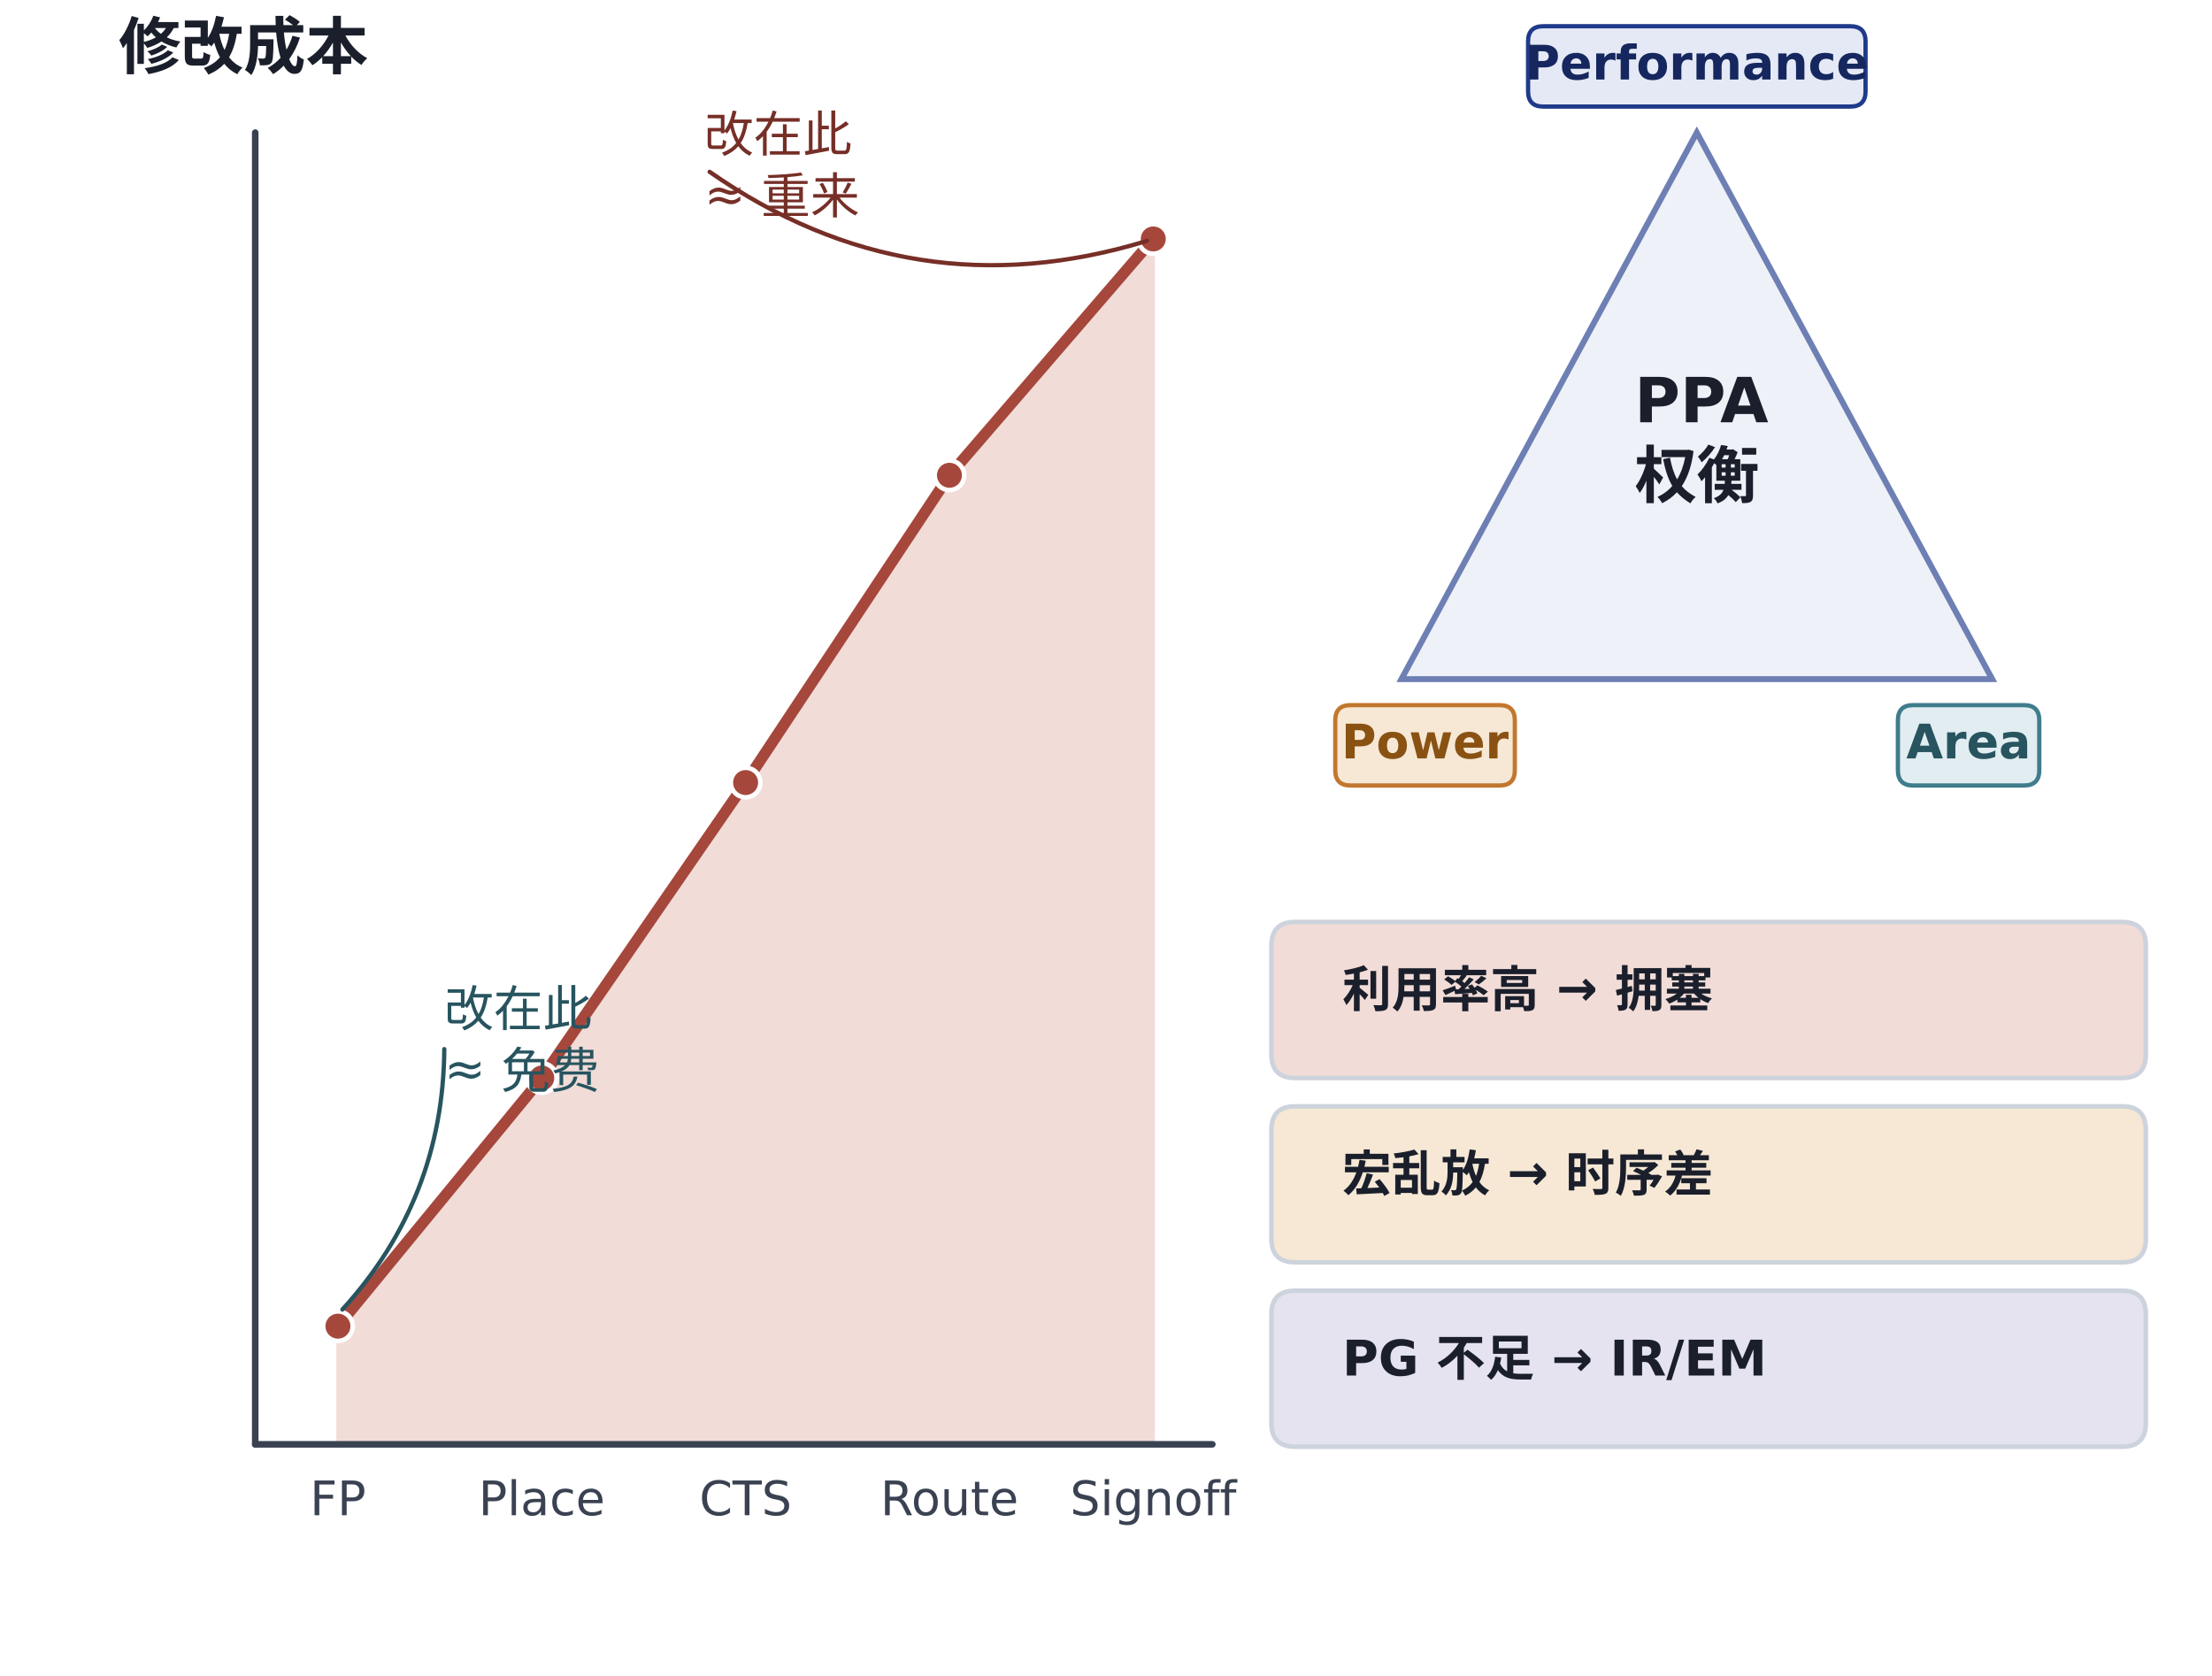
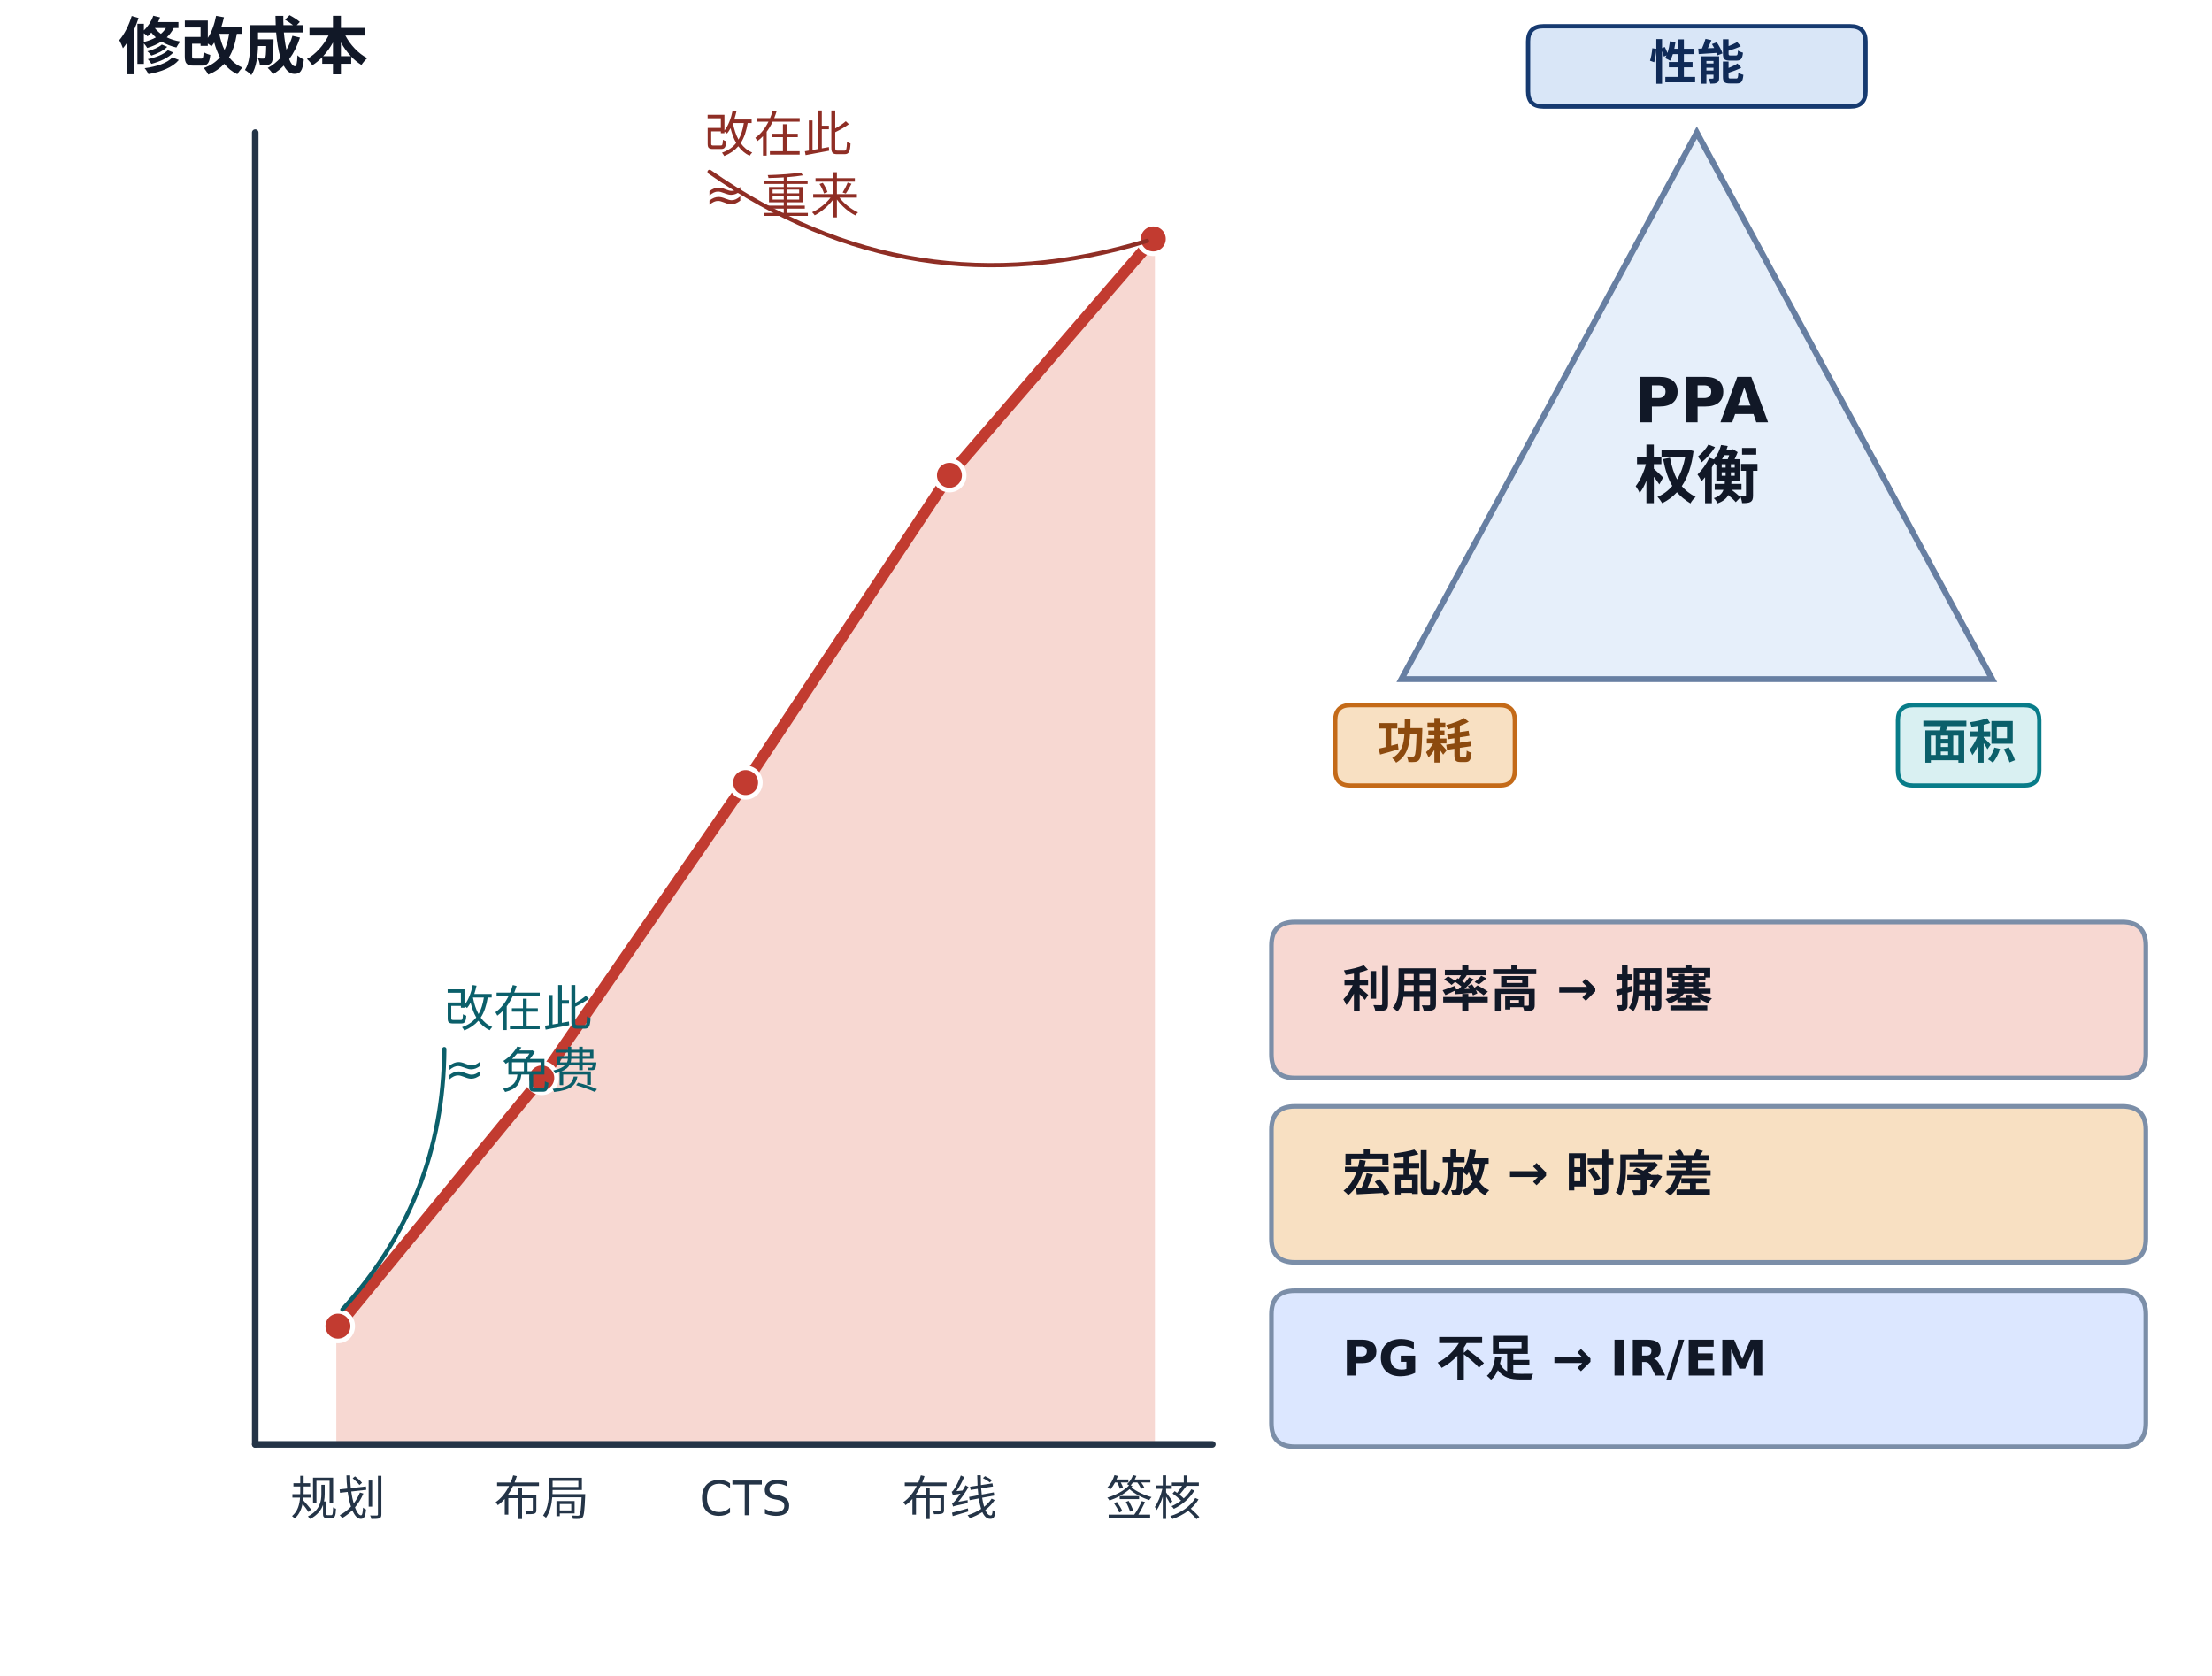
<svg xmlns="http://www.w3.org/2000/svg" xmlns:xlink="http://www.w3.org/1999/xlink" width="673.92pt" height="510.548pt" viewBox="0 0 673.92 510.548" version="1.1">
  <defs>
    <style type="text/css">*{stroke-linejoin: round; stroke-linecap: butt}</style>
  </defs>
  <g id="figure_1">
    <g id="patch_1">
      <path d="M 0 510.548  L 673.92 510.548  L 673.92 0  L 0 0  z " style="fill: #ffffff" />
    </g>
    <g id="axes_1">
      <g id="patch_2">
        <path d="M 5.76 504.788  L 668.16 504.788  L 668.16 15.188  L 5.76 15.188  z " clip-path="url(#p46e7b284cd)" style="fill: #ffffff" />
      </g>
      <g id="FillBetweenPolyCollection_1">
        <defs>
-           <path id="meb7e4a87bb" d="M 102.96 -106.56  L 102.96 -70.56  L 165.06 -70.56  L 227.16 -70.56  L 289.26 -70.56  L 351.36 -70.56  L 351.36 -437.76  L 351.36 -437.76  L 289.26 -365.76  L 227.16 -272.16  L 165.06 -182.16  L 102.96 -106.56  z " style="stroke: #f1dcd8" />
+           <path id="meb7e4a87bb" d="M 102.96 -106.56  L 102.96 -70.56  L 165.06 -70.56  L 227.16 -70.56  L 289.26 -70.56  L 351.36 -70.56  L 351.36 -437.76  L 351.36 -437.76  L 289.26 -365.76  L 227.16 -272.16  L 165.06 -182.16  L 102.96 -106.56  z " style="stroke: #F7D8D2" />
        </defs>
        <g clip-path="url(#p46e7b284cd)">
-           <use xlink:href="#meb7e4a87bb" x="0" y="510.548" style="fill: #f1dcd8; stroke: #f1dcd8" />
+           <use xlink:href="#meb7e4a87bb" x="0" y="510.548" style="fill: #F7D8D2; stroke: #F7D8D2" />
        </g>
      </g>
      <g id="line2d_1">
-         <path d="M 77.76 439.988  L 77.76 40.388  " clip-path="url(#p46e7b284cd)" style="fill: none; stroke: #3a4252; stroke-width: 2; stroke-linecap: round" />
+         <path d="M 77.76 439.988  L 77.76 40.388  " clip-path="url(#p46e7b284cd)" style="fill: none; stroke: #243447; stroke-width: 2; stroke-linecap: round" />
      </g>
      <g id="line2d_2">
-         <path d="M 77.76 439.988  L 369.36 439.988  " clip-path="url(#p46e7b284cd)" style="fill: none; stroke: #3a4252; stroke-width: 2; stroke-linecap: round" />
+         <path d="M 77.76 439.988  L 369.36 439.988  " clip-path="url(#p46e7b284cd)" style="fill: none; stroke: #243447; stroke-width: 2; stroke-linecap: round" />
      </g>
      <g id="patch_3">
-         <path d="M 516.96 40.388  L 426.96 206.888  L 606.96 206.888  z " clip-path="url(#p46e7b284cd)" style="fill: #e5e9f5; opacity: 0.65; stroke: #1f3a8a; stroke-width: 1.8; stroke-linejoin: miter" />
+         <path d="M 516.96 40.388  L 426.96 206.888  L 606.96 206.888  z " clip-path="url(#p46e7b284cd)" style="fill: #D9E6F7; opacity: 0.65; stroke: #163A70; stroke-width: 1.8; stroke-linejoin: miter" />
      </g>
      <g id="patch_4">
-         <path d="M 394.56 328.388  L 646.56 328.388  Q 653.76 328.388 653.76 321.188  L 653.76 288.068  Q 653.76 280.868 646.56 280.868  L 394.56 280.868  Q 387.36 280.868 387.36 288.068  L 387.36 321.188  Q 387.36 328.388 394.56 328.388  z " clip-path="url(#p46e7b284cd)" style="fill: #f1dcd8; stroke: #cdd3dc; stroke-width: 1.4; stroke-linejoin: miter" />
+         <path d="M 394.56 328.388  L 646.56 328.388  Q 653.76 328.388 653.76 321.188  L 653.76 288.068  Q 653.76 280.868 646.56 280.868  L 394.56 280.868  Q 387.36 280.868 387.36 288.068  L 387.36 321.188  Q 387.36 328.388 394.56 328.388  z " clip-path="url(#p46e7b284cd)" style="fill: #F7D8D2; stroke: #7B8EA8; stroke-width: 1.4; stroke-linejoin: miter" />
      </g>
      <g id="patch_5">
-         <path d="M 394.56 384.548  L 646.56 384.548  Q 653.76 384.548 653.76 377.348  L 653.76 344.228  Q 653.76 337.028 646.56 337.028  L 394.56 337.028  Q 387.36 337.028 387.36 344.228  L 387.36 377.348  Q 387.36 384.548 394.56 384.548  z " clip-path="url(#p46e7b284cd)" style="fill: #f6e8d5; stroke: #cdd3dc; stroke-width: 1.4; stroke-linejoin: miter" />
+         <path d="M 394.56 384.548  L 646.56 384.548  Q 653.76 384.548 653.76 377.348  L 653.76 344.228  Q 653.76 337.028 646.56 337.028  L 394.56 337.028  Q 387.36 337.028 387.36 344.228  L 387.36 377.348  Q 387.36 384.548 394.56 384.548  z " clip-path="url(#p46e7b284cd)" style="fill: #F8E0C2; stroke: #7B8EA8; stroke-width: 1.4; stroke-linejoin: miter" />
      </g>
      <g id="patch_6">
-         <path d="M 394.56 440.708  L 646.56 440.708  Q 653.76 440.708 653.76 433.508  L 653.76 400.388  Q 653.76 393.188 646.56 393.188  L 394.56 393.188  Q 387.36 393.188 387.36 400.388  L 387.36 433.508  Q 387.36 440.708 394.56 440.708  z " clip-path="url(#p46e7b284cd)" style="fill: #e5e3ef; stroke: #cdd3dc; stroke-width: 1.4; stroke-linejoin: miter" />
+         <path d="M 394.56 440.708  L 646.56 440.708  Q 653.76 440.708 653.76 433.508  L 653.76 400.388  Q 653.76 393.188 646.56 393.188  L 394.56 393.188  Q 387.36 393.188 387.36 400.388  L 387.36 433.508  Q 387.36 440.708 394.56 440.708  z " clip-path="url(#p46e7b284cd)" style="fill: #DCE7FF; stroke: #7B8EA8; stroke-width: 1.4; stroke-linejoin: miter" />
      </g>
      <g id="text_1">
-         <text style="font-weight: 700; font-size: 19px; font-family: 'Microsoft YaHei', 'Microsoft YaHei UI', 'SimHei', 'Segoe UI', 'DejaVu Sans', sans-serif; text-anchor: middle; fill: #1a1f2b" x="74.16" y="20.948" transform="rotate(-0 74.16 20.94813)">修改成本</text>
+         <text style="font-weight: 700; font-size: 19px; font-family: 'Microsoft YaHei', 'Microsoft YaHei UI', 'SimHei', 'Segoe UI', 'DejaVu Sans', sans-serif; text-anchor: middle; fill: #111827" x="74.16" y="20.948" transform="rotate(-0 74.16 20.94813)">修改成本</text>
      </g>
      <g id="line2d_3">
-         <path d="M 102.96 403.988  L 165.06 328.388  L 227.16 238.388  L 289.26 144.788  L 351.36 72.788  " clip-path="url(#p46e7b284cd)" style="fill: none; stroke: #a6473c; stroke-width: 3.4; stroke-linecap: round" />
+         <path d="M 102.96 403.988  L 165.06 328.388  L 227.16 238.388  L 289.26 144.788  L 351.36 72.788  " clip-path="url(#p46e7b284cd)" style="fill: none; stroke: #C23B30; stroke-width: 3.4; stroke-linecap: round" />
      </g>
      <g id="text_2">
-         <text style="font-size: 14.5px; font-family: 'Microsoft YaHei', 'Microsoft YaHei UI', 'SimHei', 'Segoe UI', 'DejaVu Sans', sans-serif; text-anchor: middle; fill: #3a4252" x="102.96" y="461.588" transform="rotate(-0 102.96 461.5881)">FP</text>
+         <text style="font-size: 14.5px; font-family: 'Microsoft YaHei', 'Microsoft YaHei UI', 'SimHei', 'Segoe UI', 'DejaVu Sans', sans-serif; text-anchor: middle; fill: #243447" x="102.96" y="461.588" transform="rotate(-0 102.96 461.5881)">规划</text>
      </g>
      <g id="text_3">
-         <text style="font-size: 14.5px; font-family: 'Microsoft YaHei', 'Microsoft YaHei UI', 'SimHei', 'Segoe UI', 'DejaVu Sans', sans-serif; text-anchor: middle; fill: #3a4252" x="165.06" y="461.588" transform="rotate(-0 165.06 461.5881)">Place</text>
+         <text style="font-size: 14.5px; font-family: 'Microsoft YaHei', 'Microsoft YaHei UI', 'SimHei', 'Segoe UI', 'DejaVu Sans', sans-serif; text-anchor: middle; fill: #243447" x="165.06" y="461.588" transform="rotate(-0 165.06 461.5881)">布局</text>
      </g>
      <g id="text_4">
-         <text style="font-size: 14.5px; font-family: 'Microsoft YaHei', 'Microsoft YaHei UI', 'SimHei', 'Segoe UI', 'DejaVu Sans', sans-serif; text-anchor: middle; fill: #3a4252" x="227.16" y="461.588" transform="rotate(-0 227.16 461.5881)">CTS</text>
+         <text style="font-size: 14.5px; font-family: 'Microsoft YaHei', 'Microsoft YaHei UI', 'SimHei', 'Segoe UI', 'DejaVu Sans', sans-serif; text-anchor: middle; fill: #243447" x="227.16" y="461.588" transform="rotate(-0 227.16 461.5881)">CTS</text>
      </g>
      <g id="text_5">
-         <text style="font-size: 14.5px; font-family: 'Microsoft YaHei', 'Microsoft YaHei UI', 'SimHei', 'Segoe UI', 'DejaVu Sans', sans-serif; text-anchor: middle; fill: #3a4252" x="289.26" y="461.588" transform="rotate(-0 289.26 461.5881)">Route</text>
+         <text style="font-size: 14.5px; font-family: 'Microsoft YaHei', 'Microsoft YaHei UI', 'SimHei', 'Segoe UI', 'DejaVu Sans', sans-serif; text-anchor: middle; fill: #243447" x="289.26" y="461.588" transform="rotate(-0 289.26 461.5881)">布线</text>
      </g>
      <g id="text_6">
-         <text style="font-size: 14.5px; font-family: 'Microsoft YaHei', 'Microsoft YaHei UI', 'SimHei', 'Segoe UI', 'DejaVu Sans', sans-serif; text-anchor: middle; fill: #3a4252" x="351.36" y="461.588" transform="rotate(-0 351.36 461.5881)">Signoff</text>
+         <text style="font-size: 14.5px; font-family: 'Microsoft YaHei', 'Microsoft YaHei UI', 'SimHei', 'Segoe UI', 'DejaVu Sans', sans-serif; text-anchor: middle; fill: #243447" x="351.36" y="461.588" transform="rotate(-0 351.36 461.5881)">签核</text>
      </g>
      <g id="text_7">
-         <text style="font-weight: 700; font-size: 19px; font-family: 'Microsoft YaHei', 'Microsoft YaHei UI', 'SimHei', 'Segoe UI', 'DejaVu Sans', sans-serif; fill: #1a1f2b" transform="translate(497.9585 128.646)">PPA</text>
-         <text style="font-weight: 700; font-size: 19px; font-family: 'Microsoft YaHei', 'Microsoft YaHei UI', 'SimHei', 'Segoe UI', 'DejaVu Sans', sans-serif; fill: #1a1f2b" transform="translate(497.96 151.5951)">权衡</text>
+         <text style="font-weight: 700; font-size: 19px; font-family: 'Microsoft YaHei', 'Microsoft YaHei UI', 'SimHei', 'Segoe UI', 'DejaVu Sans', sans-serif; fill: #111827" transform="translate(497.9585 128.646)">PPA</text>
+         <text style="font-weight: 700; font-size: 19px; font-family: 'Microsoft YaHei', 'Microsoft YaHei UI', 'SimHei', 'Segoe UI', 'DejaVu Sans', sans-serif; fill: #111827" transform="translate(497.96 151.5951)">权衡</text>
      </g>
      <g id="text_8">
-         <text style="font-weight: 700; font-size: 15px; font-family: 'Microsoft YaHei', 'Microsoft YaHei UI', 'SimHei', 'Segoe UI', 'DejaVu Sans', sans-serif; text-anchor: start; fill: #1a1f2b" x="408.96" y="306.719" transform="rotate(-0 408.96 306.7188)">利用率高 → 拥塞</text>
+         <text style="font-weight: 700; font-size: 15px; font-family: 'Microsoft YaHei', 'Microsoft YaHei UI', 'SimHei', 'Segoe UI', 'DejaVu Sans', sans-serif; text-anchor: start; fill: #111827" x="408.96" y="306.719" transform="rotate(-0 408.96 306.7188)">利用率高 → 拥塞</text>
      </g>
      <g id="text_9">
-         <text style="font-weight: 700; font-size: 15px; font-family: 'Microsoft YaHei', 'Microsoft YaHei UI', 'SimHei', 'Segoe UI', 'DejaVu Sans', sans-serif; text-anchor: start; fill: #1a1f2b" x="408.96" y="362.879" transform="rotate(-0 408.96 362.8788)">宏乱放 → 时序差</text>
+         <text style="font-weight: 700; font-size: 15px; font-family: 'Microsoft YaHei', 'Microsoft YaHei UI', 'SimHei', 'Segoe UI', 'DejaVu Sans', sans-serif; text-anchor: start; fill: #111827" x="408.96" y="362.879" transform="rotate(-0 408.96 362.8788)">宏乱放 → 时序差</text>
      </g>
      <g id="text_10">
-         <text style="font-weight: 700; font-size: 15px; font-family: 'Microsoft YaHei', 'Microsoft YaHei UI', 'SimHei', 'Segoe UI', 'DejaVu Sans', sans-serif; text-anchor: start; fill: #1a1f2b" x="408.96" y="419.039" transform="rotate(-0 408.96 419.0387)">PG 不足 → IR/EM</text>
+         <text style="font-weight: 700; font-size: 15px; font-family: 'Microsoft YaHei', 'Microsoft YaHei UI', 'SimHei', 'Segoe UI', 'DejaVu Sans', sans-serif; text-anchor: start; fill: #111827" x="408.96" y="419.039" transform="rotate(-0 408.96 419.0387)">PG 不足 → IR/EM</text>
      </g>
      <g id="line2d_4">
        <defs>
          <path id="m465ed42806" d="M 0 4.5  C 1.193 4.5 2.338 4.026 3.182 3.182  C 4.026 2.338 4.5 1.193 4.5 0  C 4.5 -1.193 4.026 -2.338 3.182 -3.182  C 2.338 -4.026 1.193 -4.5 0 -4.5  C -1.193 -4.5 -2.338 -4.026 -3.182 -3.182  C -4.026 -2.338 -4.5 -1.193 -4.5 0  C -4.5 1.193 -4.026 2.338 -3.182 3.182  C -2.338 4.026 -1.193 4.5 0 4.5  z " style="stroke: #ffffff; stroke-width: 1.4" />
        </defs>
        <g clip-path="url(#p46e7b284cd)">
-           <use xlink:href="#m465ed42806" x="102.96" y="403.988" style="fill: #a6473c; stroke: #ffffff; stroke-width: 1.4" />
+           <use xlink:href="#m465ed42806" x="102.96" y="403.988" style="fill: #C23B30; stroke: #ffffff; stroke-width: 1.4" />
        </g>
      </g>
      <g id="line2d_5">
        <g clip-path="url(#p46e7b284cd)">
-           <use xlink:href="#m465ed42806" x="165.06" y="328.388" style="fill: #a6473c; stroke: #ffffff; stroke-width: 1.4" />
+           <use xlink:href="#m465ed42806" x="165.06" y="328.388" style="fill: #C23B30; stroke: #ffffff; stroke-width: 1.4" />
        </g>
      </g>
      <g id="line2d_6">
        <g clip-path="url(#p46e7b284cd)">
-           <use xlink:href="#m465ed42806" x="227.16" y="238.388" style="fill: #a6473c; stroke: #ffffff; stroke-width: 1.4" />
+           <use xlink:href="#m465ed42806" x="227.16" y="238.388" style="fill: #C23B30; stroke: #ffffff; stroke-width: 1.4" />
        </g>
      </g>
      <g id="line2d_7">
        <g clip-path="url(#p46e7b284cd)">
-           <use xlink:href="#m465ed42806" x="289.26" y="144.788" style="fill: #a6473c; stroke: #ffffff; stroke-width: 1.4" />
+           <use xlink:href="#m465ed42806" x="289.26" y="144.788" style="fill: #C23B30; stroke: #ffffff; stroke-width: 1.4" />
        </g>
      </g>
      <g id="line2d_8">
        <g clip-path="url(#p46e7b284cd)">
-           <use xlink:href="#m465ed42806" x="351.36" y="72.788" style="fill: #a6473c; stroke: #ffffff; stroke-width: 1.4" />
+           <use xlink:href="#m465ed42806" x="351.36" y="72.788" style="fill: #C23B30; stroke: #ffffff; stroke-width: 1.4" />
        </g>
      </g>
      <g id="patch_7">
-         <path d="M 135.361 319.59  Q 135.04 365.203 104.318 398.92  " clip-path="url(#p46e7b284cd)" style="fill: none; stroke: #27545f; stroke-width: 1.3; stroke-linecap: round" />
+         <path d="M 135.361 319.59  Q 135.04 365.203 104.318 398.92  " clip-path="url(#p46e7b284cd)" style="fill: none; stroke: #0B5F6A; stroke-width: 1.3; stroke-linecap: round" />
      </g>
      <g id="text_11">
-         <text style="font-size: 15px; font-family: 'Microsoft YaHei', 'Microsoft YaHei UI', 'SimHei', 'Segoe UI', 'DejaVu Sans', sans-serif; fill: #27545f" transform="translate(135.36 312.6602)">改在此</text>
-         <text style="font-size: 15px; font-family: 'Microsoft YaHei', 'Microsoft YaHei UI', 'SimHei', 'Segoe UI', 'DejaVu Sans', sans-serif; fill: #27545f" transform="translate(135.36 330.7778)">≈ 免费</text>
+         <text style="font-size: 15px; font-family: 'Microsoft YaHei', 'Microsoft YaHei UI', 'SimHei', 'Segoe UI', 'DejaVu Sans', sans-serif; fill: #0B5F6A" transform="translate(135.36 312.6602)">改在此</text>
+         <text style="font-size: 15px; font-family: 'Microsoft YaHei', 'Microsoft YaHei UI', 'SimHei', 'Segoe UI', 'DejaVu Sans', sans-serif; fill: #0B5F6A" transform="translate(135.36 330.7778)">≈ 免费</text>
      </g>
      <g id="patch_8">
-         <path d="M 216.196 52.344  Q 277.701 95.315 349.454 73.381  " clip-path="url(#p46e7b284cd)" style="fill: none; stroke: #762f27; stroke-width: 1.3; stroke-linecap: round" />
+         <path d="M 216.196 52.344  Q 277.701 95.315 349.454 73.381  " clip-path="url(#p46e7b284cd)" style="fill: none; stroke: #8F2E25; stroke-width: 1.3; stroke-linecap: round" />
      </g>
      <g id="text_12">
-         <text style="font-size: 15px; font-family: 'Microsoft YaHei', 'Microsoft YaHei UI', 'SimHei', 'Segoe UI', 'DejaVu Sans', sans-serif; fill: #762f27" transform="translate(214.56 46.26016)">改在此</text>
-         <text style="font-size: 15px; font-family: 'Microsoft YaHei', 'Microsoft YaHei UI', 'SimHei', 'Segoe UI', 'DejaVu Sans', sans-serif; fill: #762f27" transform="translate(214.56 64.37781)">≈ 重来</text>
+         <text style="font-size: 15px; font-family: 'Microsoft YaHei', 'Microsoft YaHei UI', 'SimHei', 'Segoe UI', 'DejaVu Sans', sans-serif; fill: #8F2E25" transform="translate(214.56 46.26016)">改在此</text>
+         <text style="font-size: 15px; font-family: 'Microsoft YaHei', 'Microsoft YaHei UI', 'SimHei', 'Segoe UI', 'DejaVu Sans', sans-serif; fill: #8F2E25" transform="translate(214.56 64.37781)">≈ 重来</text>
      </g>
      <g id="text_13">
        <g id="patch_9">
-           <path d="M 470.193 32.466  L 563.727 32.466  Q 568.367 32.466 568.367 27.826  L 568.367 12.63  Q 568.367 7.99 563.727 7.99  L 470.193 7.99  Q 465.553 7.99 465.553 12.63  L 465.553 27.826  Q 465.553 32.466 470.193 32.466  z " style="fill: #e5e9f5; stroke: #1f3a8a; stroke-width: 1.3; stroke-linejoin: miter" />
+           <path d="M 470.193 32.466  L 563.727 32.466  Q 568.367 32.466 568.367 27.826  L 568.367 12.63  Q 568.367 7.99 563.727 7.99  L 470.193 7.99  Q 465.553 7.99 465.553 12.63  L 465.553 27.826  Q 465.553 32.466 470.193 32.466  z " style="fill: #D9E6F7; stroke: #163A70; stroke-width: 1.3; stroke-linejoin: miter" />
        </g>
-         <text style="font-weight: 700; font-size: 14.5px; font-family: 'Microsoft YaHei', 'Microsoft YaHei UI', 'SimHei', 'Segoe UI', 'DejaVu Sans', sans-serif; text-anchor: middle; fill: #15275e" x="516.96" y="24.221" transform="rotate(-0 516.96 24.22129)">Performance</text>
+         <text style="font-weight: 700; font-size: 14.5px; font-family: 'Microsoft YaHei', 'Microsoft YaHei UI', 'SimHei', 'Segoe UI', 'DejaVu Sans', sans-serif; text-anchor: middle; fill: #0F2A57" x="516.96" y="24.221" transform="rotate(-0 516.96 24.22129)">性能</text>
      </g>
      <g id="text_14">
        <g id="patch_10">
-           <path d="M 411.445 239.286  L 456.875 239.286  Q 461.515 239.286 461.515 234.646  L 461.515 219.45  Q 461.515 214.81 456.875 214.81  L 411.445 214.81  Q 406.805 214.81 406.805 219.45  L 406.805 234.646  Q 406.805 239.286 411.445 239.286  z " style="fill: #f6e8d5; stroke: #c2772e; stroke-width: 1.3; stroke-linejoin: miter" />
+           <path d="M 411.445 239.286  L 456.875 239.286  Q 461.515 239.286 461.515 234.646  L 461.515 219.45  Q 461.515 214.81 456.875 214.81  L 411.445 214.81  Q 406.805 214.81 406.805 219.45  L 406.805 234.646  Q 406.805 239.286 411.445 239.286  z " style="fill: #F8E0C2; stroke: #C46A18; stroke-width: 1.3; stroke-linejoin: miter" />
        </g>
-         <text style="font-weight: 700; font-size: 14.5px; font-family: 'Microsoft YaHei', 'Microsoft YaHei UI', 'SimHei', 'Segoe UI', 'DejaVu Sans', sans-serif; text-anchor: middle; fill: #8a5212" x="434.16" y="231.041" transform="rotate(-0 434.16 231.0413)">Power</text>
+         <text style="font-weight: 700; font-size: 14.5px; font-family: 'Microsoft YaHei', 'Microsoft YaHei UI', 'SimHei', 'Segoe UI', 'DejaVu Sans', sans-serif; text-anchor: middle; fill: #8C4A0E" x="434.16" y="231.041" transform="rotate(-0 434.16 231.0413)">功耗</text>
      </g>
      <g id="text_15">
        <g id="patch_11">
-           <path d="M 582.863 239.286  L 616.657 239.286  Q 621.297 239.286 621.297 234.646  L 621.297 219.45  Q 621.297 214.81 616.657 214.81  L 582.863 214.81  Q 578.223 214.81 578.223 219.45  L 578.223 234.646  Q 578.223 239.286 582.863 239.286  z " style="fill: #e1edf0; stroke: #3f7c8c; stroke-width: 1.3; stroke-linejoin: miter" />
+           <path d="M 582.863 239.286  L 616.657 239.286  Q 621.297 239.286 621.297 234.646  L 621.297 219.45  Q 621.297 214.81 616.657 214.81  L 582.863 214.81  Q 578.223 214.81 578.223 219.45  L 578.223 234.646  Q 578.223 239.286 582.863 239.286  z " style="fill: #D9F0F2; stroke: #087C89; stroke-width: 1.3; stroke-linejoin: miter" />
        </g>
-         <text style="font-weight: 700; font-size: 14.5px; font-family: 'Microsoft YaHei', 'Microsoft YaHei UI', 'SimHei', 'Segoe UI', 'DejaVu Sans', sans-serif; text-anchor: middle; fill: #27545f" x="599.76" y="231.041" transform="rotate(-0 599.76 231.0413)">Area</text>
+         <text style="font-weight: 700; font-size: 14.5px; font-family: 'Microsoft YaHei', 'Microsoft YaHei UI', 'SimHei', 'Segoe UI', 'DejaVu Sans', sans-serif; text-anchor: middle; fill: #0B5F6A" x="599.76" y="231.041" transform="rotate(-0 599.76 231.0413)">面积</text>
      </g>
    </g>
  </g>
  <defs>
    <clipPath id="p46e7b284cd">
      <rect x="5.76" y="15.188" width="662.4" height="489.6" />
    </clipPath>
  </defs>
</svg>
